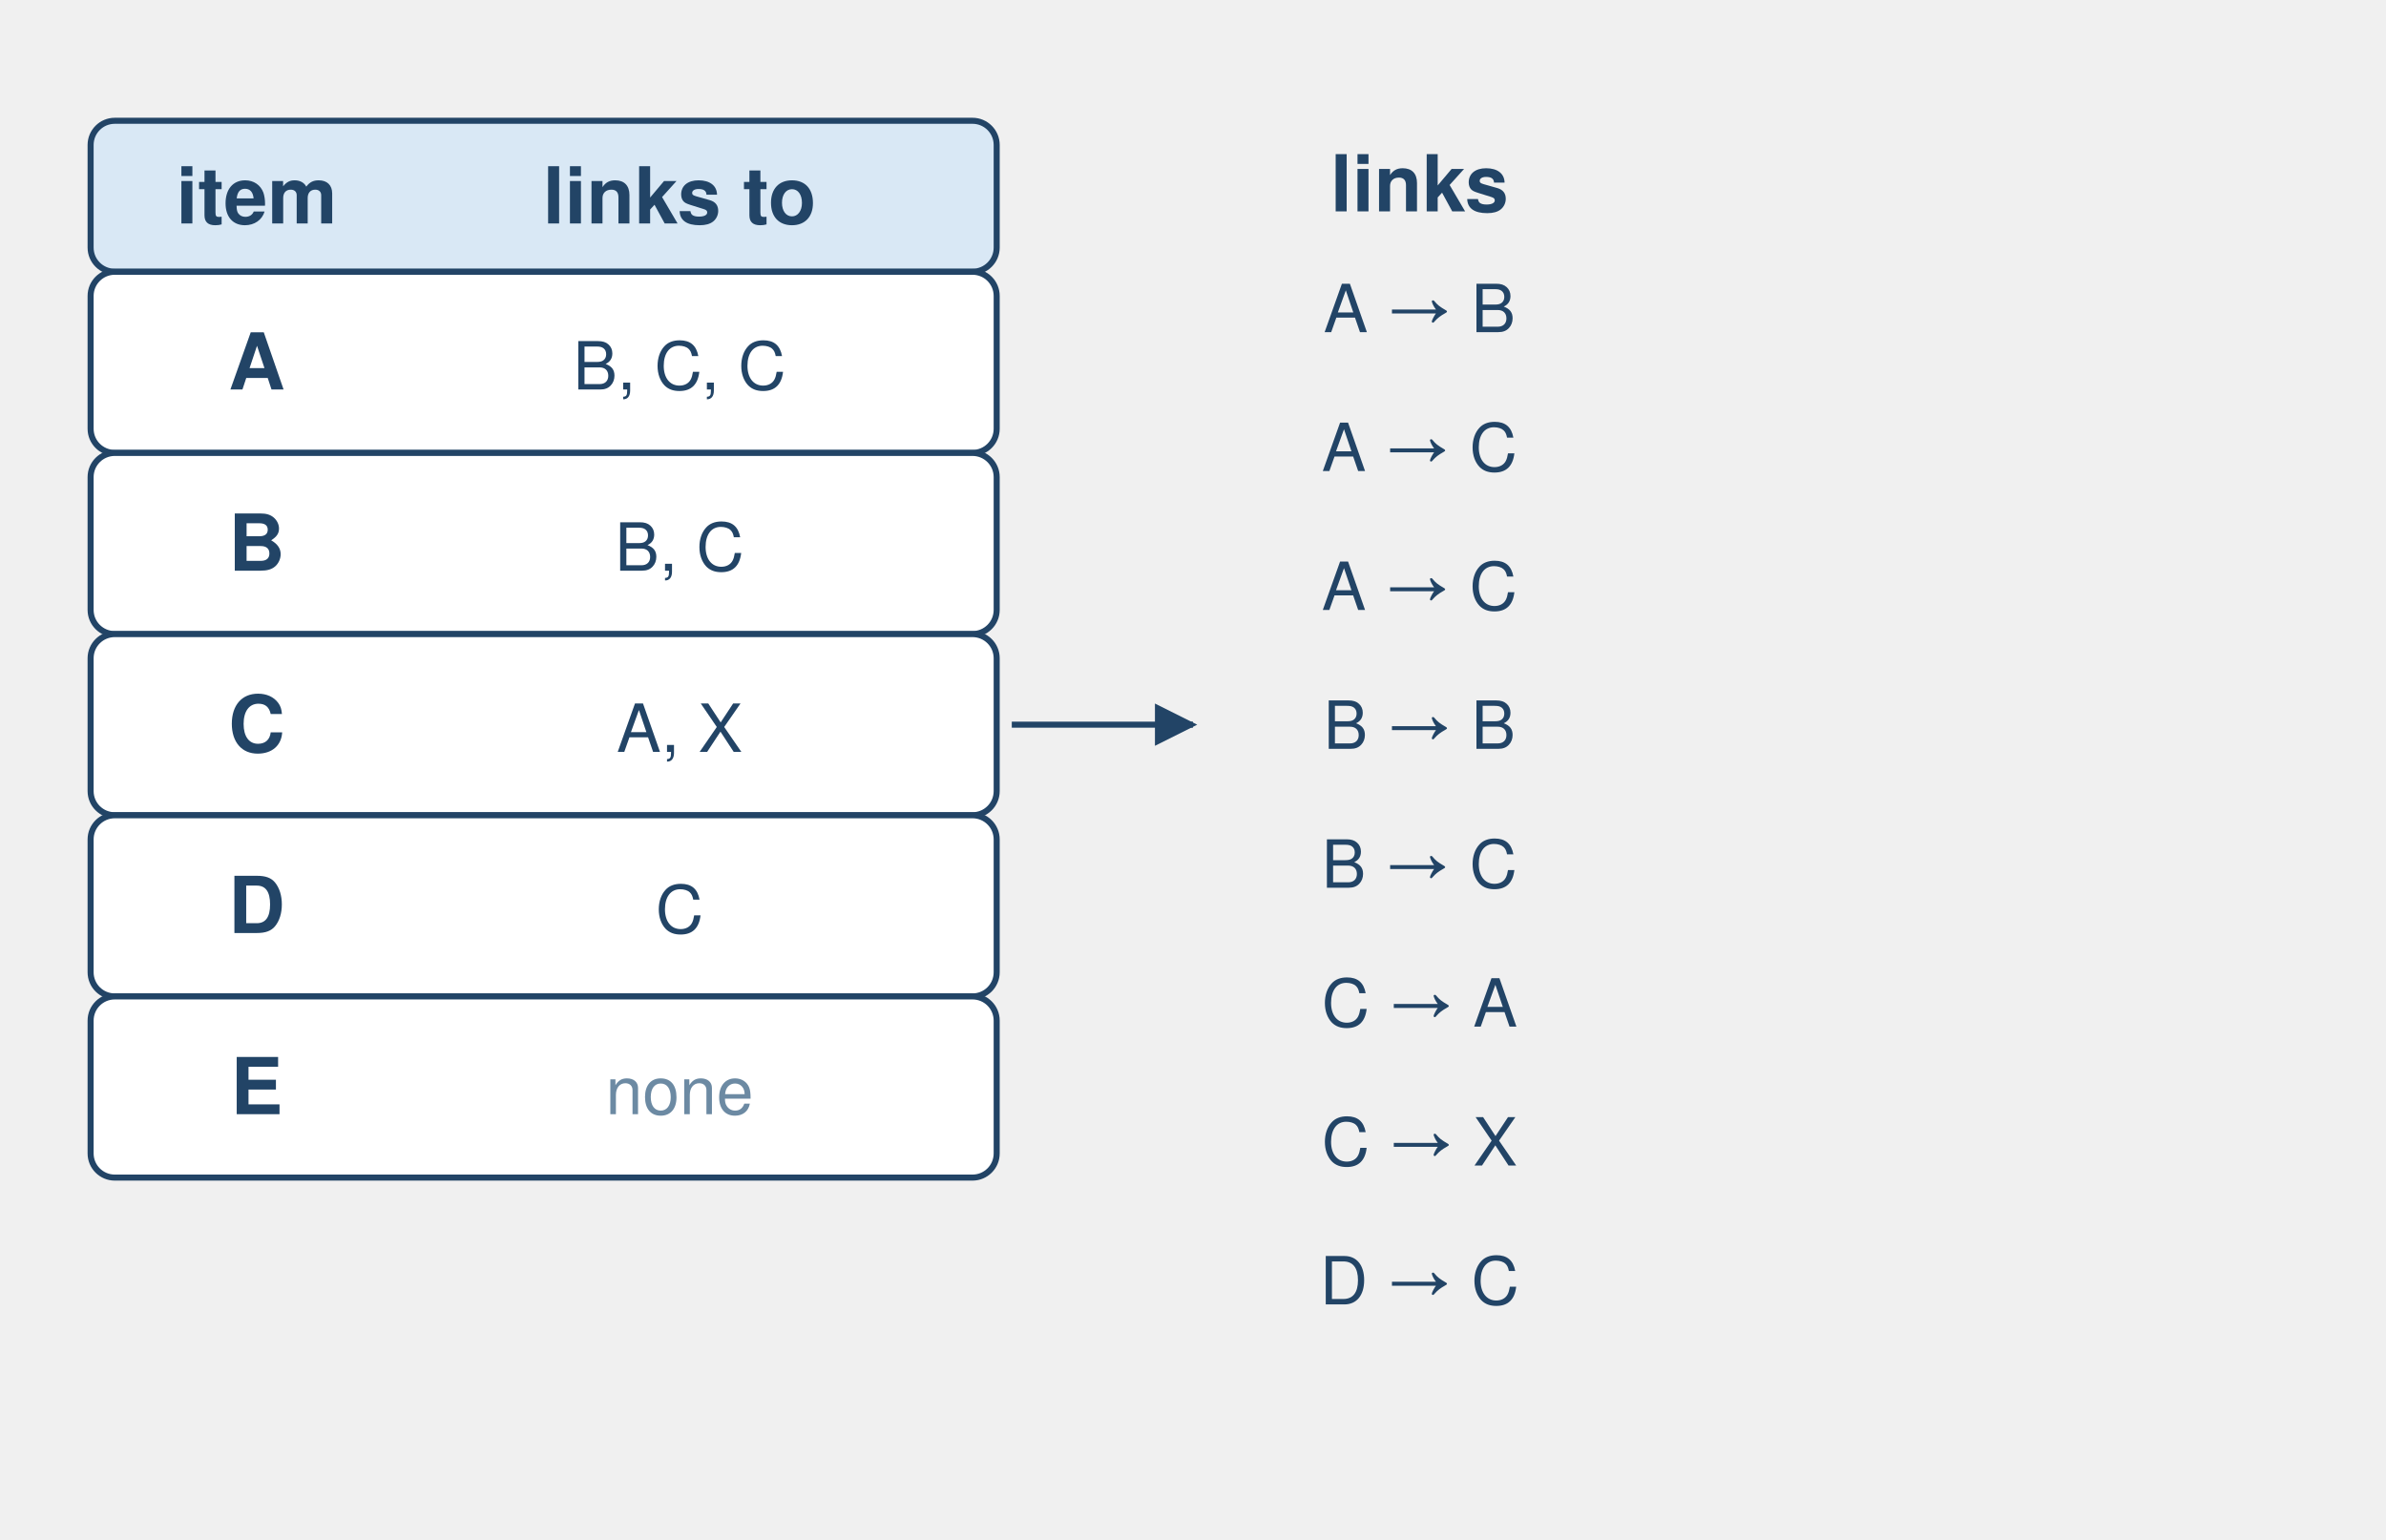
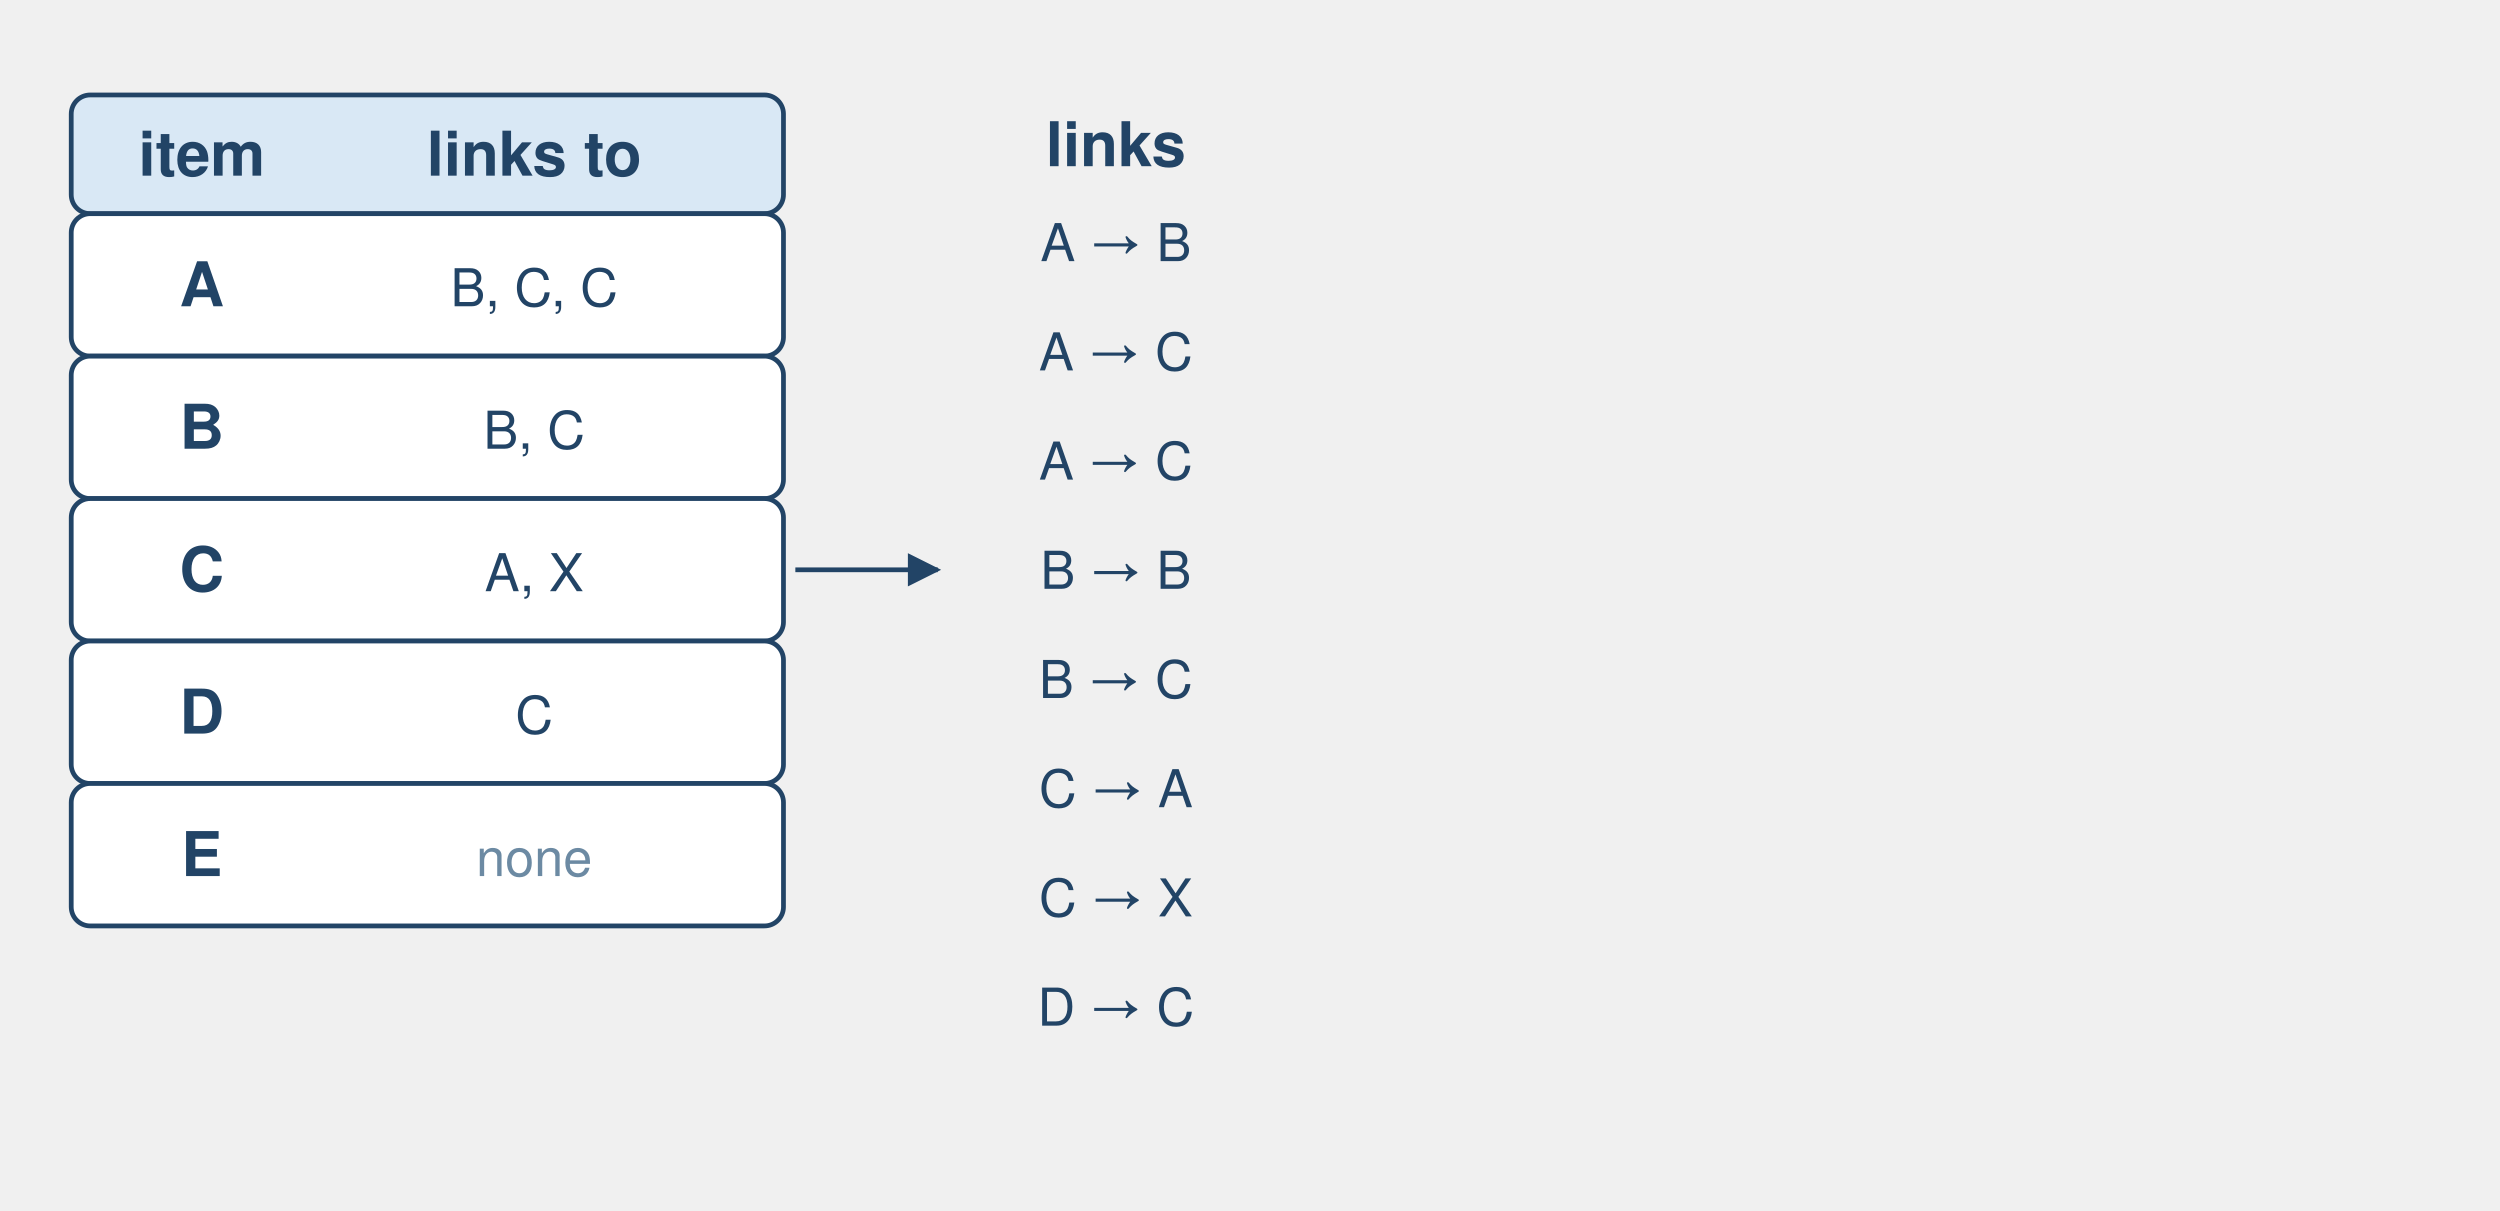
- <svg xmlns="http://www.w3.org/2000/svg" viewBox="0 0 790 510" width="790" height="510">
+ <svg xmlns="http://www.w3.org/2000/svg" viewBox="0 0 1053 510" width="1053" height="510">
  <defs>
    <style type="text/css">
 text { font-family:Segoe UI, Helvetica, Arial, sans-serif; fill:#224466; }
 .t { font-size:26px; font-weight:600; text-anchor:middle; }
 .s { font-size:22px; text-anchor:middle; }
 .x { font-size:18px; text-anchor:middle; }
 .b { font-size:30px; font-weight:700; text-anchor:middle; }
 .l { text-anchor:start; }
 .r { text-anchor:end; }
 .m { font-family:Consolas, Menlo, monospace; }
</style>
    <marker id="ar" viewBox="0 0 10 10" refX="9" refY="5" markerWidth="7" markerHeight="7" orient="auto-start-reverse">
      <path d="M0,0 L10,5 L0,10 z" fill="#224466" />
    </marker>
    <marker id="ao" viewBox="0 0 10 10" refX="9" refY="5" markerWidth="7" markerHeight="7" orient="auto-start-reverse">
      <path d="M0,0 L10,5 L0,10 z" fill="#ffa500" />
    </marker>
    <marker id="ag" viewBox="0 0 10 10" refX="9" refY="5" markerWidth="7" markerHeight="7" orient="auto-start-reverse">
      <path d="M0,0 L10,5 L0,10 z" fill="#6c8aa3" />
    </marker>
  </defs>
  <rect x="30" y="40" width="300" height="50" rx="8" fill="#d9e8f5" stroke="#224466" stroke-width="2" />
  <text x="85.0" y="74.0" class="t">item</text>
  <text x="225.0" y="74.0" class="t">links to</text>
  <rect x="30" y="90" width="300" height="60" rx="8" fill="#ffffff" stroke="#224466" stroke-width="2" />
  <text x="85.0" y="129.0" class="t">A</text>
  <text x="225.0" y="129.0" class="s">B, C, C</text>
  <rect x="30" y="150" width="300" height="60" rx="8" fill="#ffffff" stroke="#224466" stroke-width="2" />
  <text x="85.0" y="189.0" class="t">B</text>
  <text x="225.0" y="189.0" class="s">B, C</text>
  <rect x="30" y="210" width="300" height="60" rx="8" fill="#ffffff" stroke="#224466" stroke-width="2" />
  <text x="85.0" y="249.0" class="t">C</text>
  <text x="225.0" y="249.0" class="s">A, X</text>
  <rect x="30" y="270" width="300" height="60" rx="8" fill="#ffffff" stroke="#224466" stroke-width="2" />
  <text x="85.0" y="309.0" class="t">D</text>
  <text x="225.0" y="309.0" class="s">C</text>
  <rect x="30" y="330" width="300" height="60" rx="8" fill="#ffffff" stroke="#224466" stroke-width="2" />
  <text x="85.0" y="369.0" class="t">E</text>
  <text x="225.0" y="369.0" class="s" style="fill:#6c8aa3">none</text>
  <text x="470.0" y="70.0" class="t">links</text>
  <text x="470.0" y="110.0" class="s" style="fill:#224466">A → B</text>
  <text x="470.0" y="156.0" class="s" style="fill:#224466">A → C</text>
  <text x="470.0" y="202.0" class="s" style="fill:#224466">A → C</text>
  <text x="470.0" y="248.0" class="s" style="fill:#224466">B → B</text>
  <text x="470.0" y="294.0" class="s" style="fill:#224466">B → C</text>
  <text x="470.0" y="340.0" class="s" style="fill:#224466">C → A</text>
  <text x="470.0" y="386.0" class="s" style="fill:#224466">C → X</text>
  <text x="470.0" y="432.0" class="s" style="fill:#224466">D → C</text>
  <line x1="335.0" y1="240.0" x2="395.0" y2="240.0" stroke="#224466" stroke-width="2" marker-end="url(#ar)" />
</svg>
